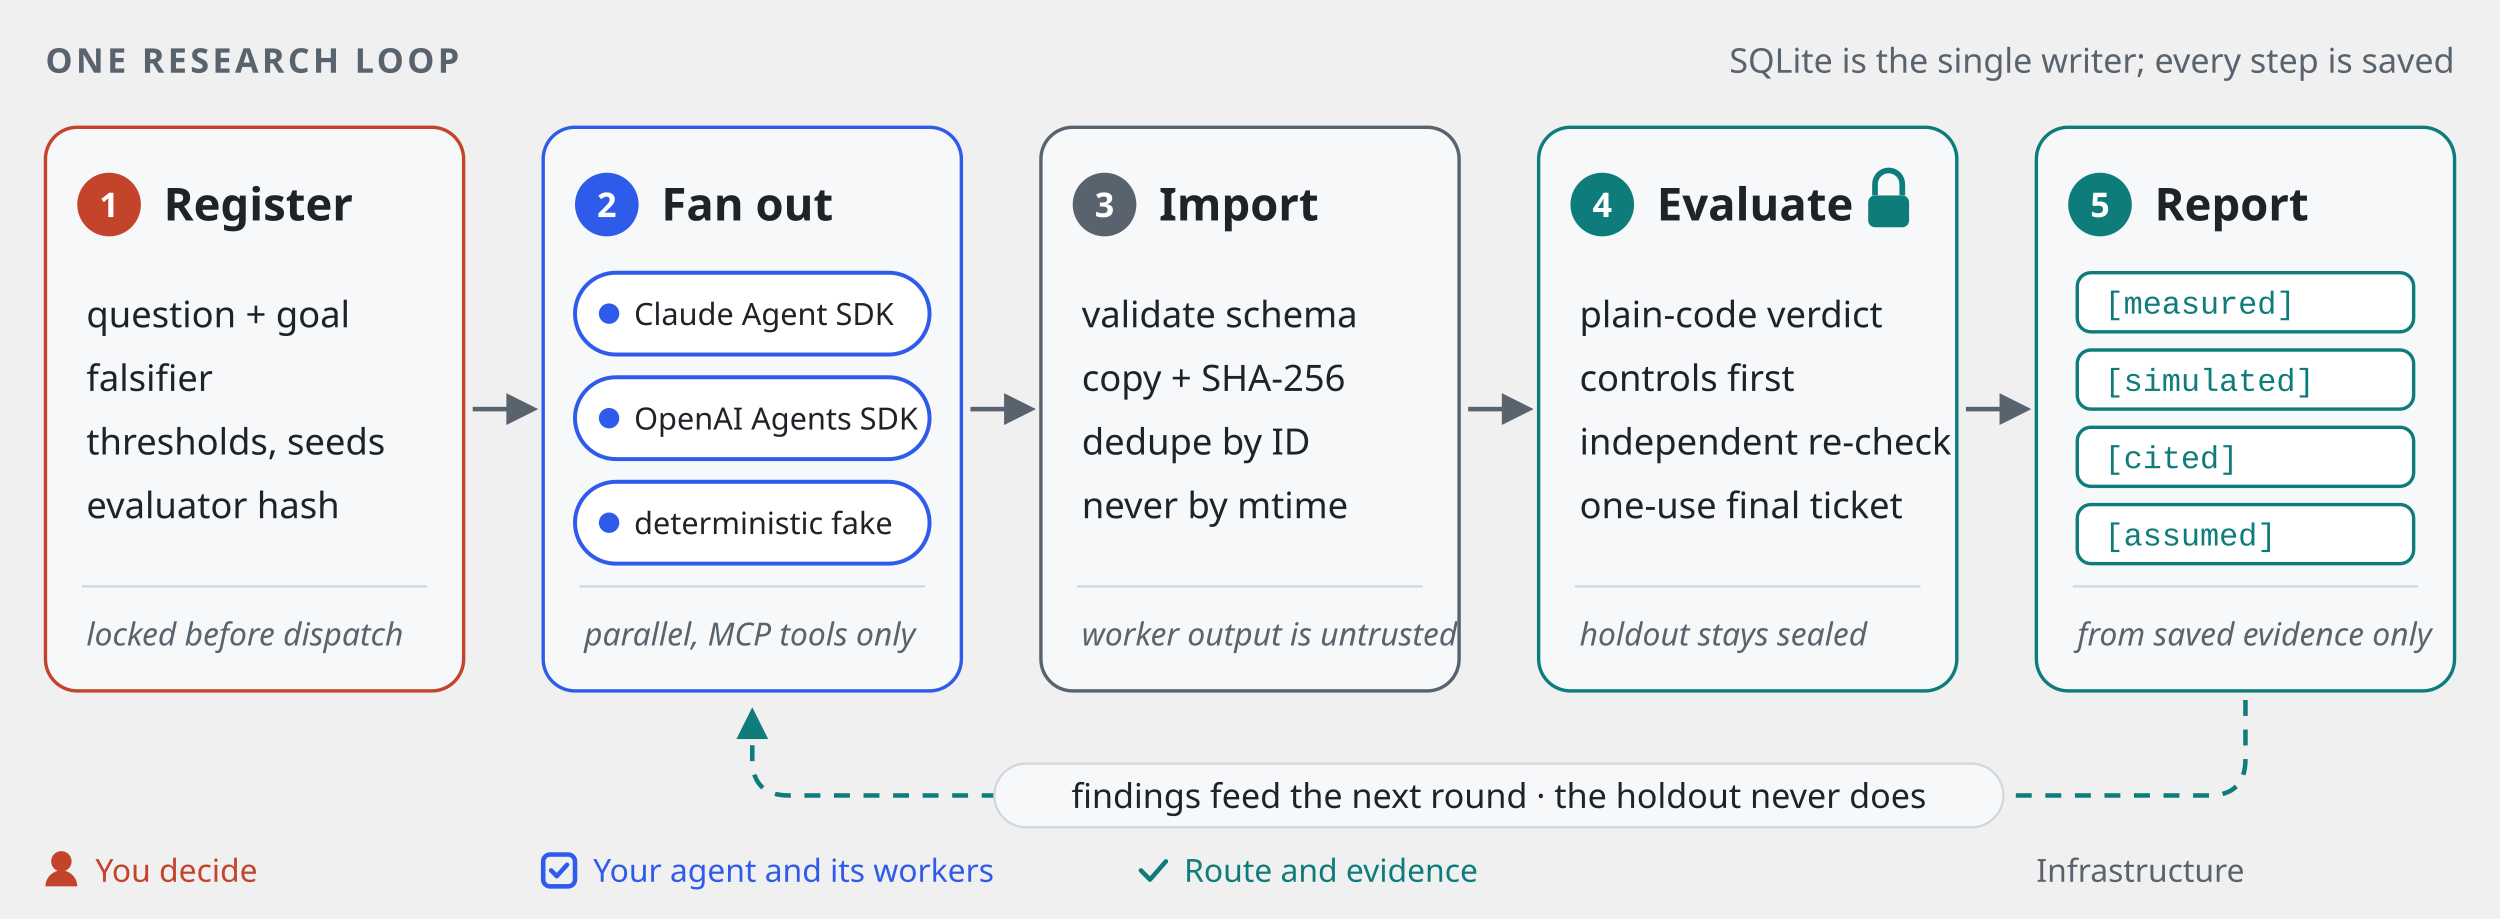
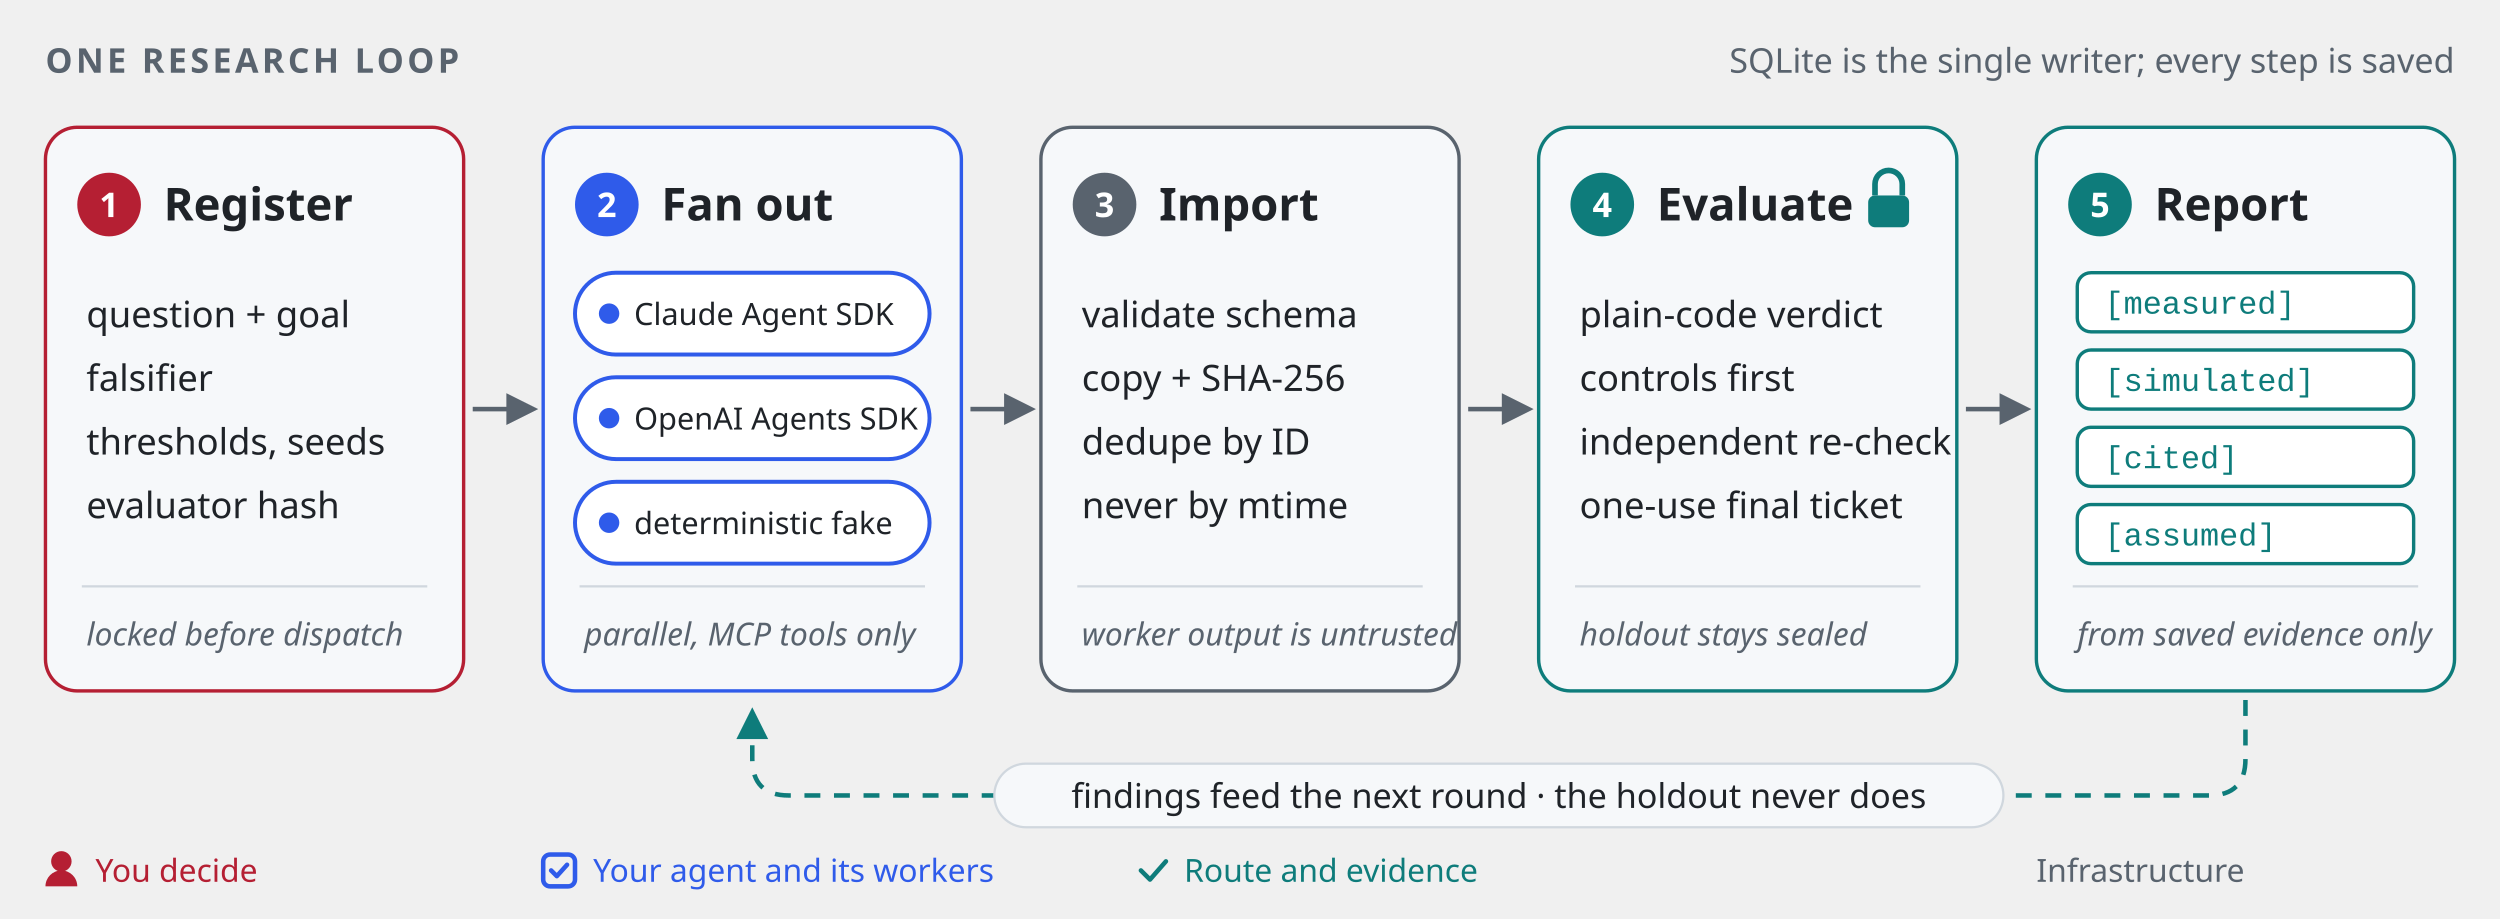
<svg xmlns="http://www.w3.org/2000/svg" viewBox="0 0 1100 404" width="1100" height="404" role="img" aria-labelledby="title desc">
  <defs>
    <marker id="arrow" viewBox="0 0 10 10" refX="8" refY="5" markerWidth="7" markerHeight="7" orient="auto-start-reverse">
      <path d="M0,0 L10,5 L0,10 z" fill="#59636e" />
    </marker>
    <marker id="arrow-accent" viewBox="0 0 10 10" refX="8" refY="5" markerWidth="7" markerHeight="7" orient="auto-start-reverse">
      <path d="M0,0 L10,5 L0,10 z" fill="#0e7c7b" />
    </marker>
  </defs>
-   <rect x="20" y="56" width="184" height="248" rx="14" fill="#f6f8fa" stroke="#c4432b" stroke-width="1.5" />
-   <circle cx="48" cy="90" r="14" fill="#c4432b" />
+   <rect x="20" y="56" width="184" height="248" rx="14" fill="#f6f8fa" stroke="#b51f33" stroke-width="1.5" />
+   <circle cx="48" cy="90" r="14" fill="#b51f33" />
  <text x="48" y="95.5" text-anchor="middle" font-family="-apple-system,BlinkMacSystemFont,'Segoe UI','Noto Sans',Helvetica,Arial,sans-serif" font-size="15" font-weight="700" fill="#ffffff">1</text>
  <text x="72" y="97" font-family="-apple-system,BlinkMacSystemFont,'Segoe UI','Noto Sans',Helvetica,Arial,sans-serif" font-size="20" font-weight="700" fill="#1f2328">Register</text>
  <text x="38" y="144" font-family="-apple-system,BlinkMacSystemFont,'Segoe UI','Noto Sans',Helvetica,Arial,sans-serif" font-size="16" fill="#1f2328">question + goal</text>
  <text x="38" y="172" font-family="-apple-system,BlinkMacSystemFont,'Segoe UI','Noto Sans',Helvetica,Arial,sans-serif" font-size="16" fill="#1f2328">falsifier</text>
  <text x="38" y="200" font-family="-apple-system,BlinkMacSystemFont,'Segoe UI','Noto Sans',Helvetica,Arial,sans-serif" font-size="16" fill="#1f2328">thresholds, seeds</text>
  <text x="38" y="228" font-family="-apple-system,BlinkMacSystemFont,'Segoe UI','Noto Sans',Helvetica,Arial,sans-serif" font-size="16" fill="#1f2328">evaluator hash</text>
  <line x1="36" y1="258" x2="188" y2="258" stroke="#d0d7de" stroke-width="1" />
  <text x="38" y="284" font-family="-apple-system,BlinkMacSystemFont,'Segoe UI','Noto Sans',Helvetica,Arial,sans-serif" font-size="14" font-style="italic" fill="#59636e">locked before dispatch</text>
  <rect x="239" y="56" width="184" height="248" rx="14" fill="#f6f8fa" stroke="#2f5bea" stroke-width="1.5" />
  <circle cx="267" cy="90" r="14" fill="#2f5bea" />
  <text x="267" y="95.5" text-anchor="middle" font-family="-apple-system,BlinkMacSystemFont,'Segoe UI','Noto Sans',Helvetica,Arial,sans-serif" font-size="15" font-weight="700" fill="#ffffff">2</text>
  <text x="291" y="97" font-family="-apple-system,BlinkMacSystemFont,'Segoe UI','Noto Sans',Helvetica,Arial,sans-serif" font-size="20" font-weight="700" fill="#1f2328">Fan out</text>
  <line x1="255" y1="258" x2="407" y2="258" stroke="#d0d7de" stroke-width="1" />
  <text x="257" y="284" font-family="-apple-system,BlinkMacSystemFont,'Segoe UI','Noto Sans',Helvetica,Arial,sans-serif" font-size="14" font-style="italic" fill="#59636e">parallel, MCP tools only</text>
  <rect x="253" y="120" width="156" height="36" rx="18" fill="#ffffff" stroke="#2f5bea" stroke-width="1.75" />
  <circle cx="268" cy="138" r="4.5" fill="#2f5bea" />
  <text x="279" y="143" font-family="-apple-system,BlinkMacSystemFont,'Segoe UI','Noto Sans',Helvetica,Arial,sans-serif" font-size="13.5" fill="#1f2328">Claude Agent SDK</text>
  <rect x="253" y="166" width="156" height="36" rx="18" fill="#ffffff" stroke="#2f5bea" stroke-width="1.75" />
  <circle cx="268" cy="184" r="4.5" fill="#2f5bea" />
  <text x="279" y="189" font-family="-apple-system,BlinkMacSystemFont,'Segoe UI','Noto Sans',Helvetica,Arial,sans-serif" font-size="13.5" fill="#1f2328">OpenAI Agents SDK</text>
  <rect x="253" y="212" width="156" height="36" rx="18" fill="#ffffff" stroke="#2f5bea" stroke-width="1.75" />
  <circle cx="268" cy="230" r="4.5" fill="#2f5bea" />
  <text x="279" y="235" font-family="-apple-system,BlinkMacSystemFont,'Segoe UI','Noto Sans',Helvetica,Arial,sans-serif" font-size="13.5" fill="#1f2328">deterministic fake</text>
  <rect x="458" y="56" width="184" height="248" rx="14" fill="#f6f8fa" stroke="#59636e" stroke-width="1.5" />
  <circle cx="486" cy="90" r="14" fill="#59636e" />
  <text x="486" y="95.5" text-anchor="middle" font-family="-apple-system,BlinkMacSystemFont,'Segoe UI','Noto Sans',Helvetica,Arial,sans-serif" font-size="15" font-weight="700" fill="#ffffff">3</text>
  <text x="510" y="97" font-family="-apple-system,BlinkMacSystemFont,'Segoe UI','Noto Sans',Helvetica,Arial,sans-serif" font-size="20" font-weight="700" fill="#1f2328">Import</text>
  <text x="476" y="144" font-family="-apple-system,BlinkMacSystemFont,'Segoe UI','Noto Sans',Helvetica,Arial,sans-serif" font-size="16" fill="#1f2328">validate schema</text>
  <text x="476" y="172" font-family="-apple-system,BlinkMacSystemFont,'Segoe UI','Noto Sans',Helvetica,Arial,sans-serif" font-size="16" fill="#1f2328">copy + SHA-256</text>
  <text x="476" y="200" font-family="-apple-system,BlinkMacSystemFont,'Segoe UI','Noto Sans',Helvetica,Arial,sans-serif" font-size="16" fill="#1f2328">dedupe by ID</text>
  <text x="476" y="228" font-family="-apple-system,BlinkMacSystemFont,'Segoe UI','Noto Sans',Helvetica,Arial,sans-serif" font-size="16" fill="#1f2328">never by mtime</text>
  <line x1="474" y1="258" x2="626" y2="258" stroke="#d0d7de" stroke-width="1" />
  <text x="476" y="284" font-family="-apple-system,BlinkMacSystemFont,'Segoe UI','Noto Sans',Helvetica,Arial,sans-serif" font-size="14" font-style="italic" fill="#59636e">worker output is untrusted</text>
  <rect x="677" y="56" width="184" height="248" rx="14" fill="#f6f8fa" stroke="#0e7c7b" stroke-width="1.5" />
  <circle cx="705" cy="90" r="14" fill="#0e7c7b" />
  <text x="705" y="95.5" text-anchor="middle" font-family="-apple-system,BlinkMacSystemFont,'Segoe UI','Noto Sans',Helvetica,Arial,sans-serif" font-size="15" font-weight="700" fill="#ffffff">4</text>
  <text x="729" y="97" font-family="-apple-system,BlinkMacSystemFont,'Segoe UI','Noto Sans',Helvetica,Arial,sans-serif" font-size="20" font-weight="700" fill="#1f2328">Evaluate</text>
  <text x="695" y="144" font-family="-apple-system,BlinkMacSystemFont,'Segoe UI','Noto Sans',Helvetica,Arial,sans-serif" font-size="16" fill="#1f2328">plain-code verdict</text>
  <text x="695" y="172" font-family="-apple-system,BlinkMacSystemFont,'Segoe UI','Noto Sans',Helvetica,Arial,sans-serif" font-size="16" fill="#1f2328">controls first</text>
  <text x="695" y="200" font-family="-apple-system,BlinkMacSystemFont,'Segoe UI','Noto Sans',Helvetica,Arial,sans-serif" font-size="16" fill="#1f2328">independent re-check</text>
  <text x="695" y="228" font-family="-apple-system,BlinkMacSystemFont,'Segoe UI','Noto Sans',Helvetica,Arial,sans-serif" font-size="16" fill="#1f2328">one-use final ticket</text>
  <line x1="693" y1="258" x2="845" y2="258" stroke="#d0d7de" stroke-width="1" />
  <text x="695" y="284" font-family="-apple-system,BlinkMacSystemFont,'Segoe UI','Noto Sans',Helvetica,Arial,sans-serif" font-size="14" font-style="italic" fill="#59636e">holdout stays sealed</text>
  <path d="M825,86 v-5 a6,6 0 0 1 12,0 v5" fill="none" stroke="#0e7c7b" stroke-width="2.5" />
  <rect x="822" y="86" width="18" height="14" rx="3" fill="#0e7c7b" />
  <rect x="896" y="56" width="184" height="248" rx="14" fill="#f6f8fa" stroke="#0e7c7b" stroke-width="1.5" />
  <circle cx="924" cy="90" r="14" fill="#0e7c7b" />
  <text x="924" y="95.5" text-anchor="middle" font-family="-apple-system,BlinkMacSystemFont,'Segoe UI','Noto Sans',Helvetica,Arial,sans-serif" font-size="15" font-weight="700" fill="#ffffff">5</text>
  <text x="948" y="97" font-family="-apple-system,BlinkMacSystemFont,'Segoe UI','Noto Sans',Helvetica,Arial,sans-serif" font-size="20" font-weight="700" fill="#1f2328">Report</text>
  <line x1="912" y1="258" x2="1064" y2="258" stroke="#d0d7de" stroke-width="1" />
  <text x="914" y="284" font-family="-apple-system,BlinkMacSystemFont,'Segoe UI','Noto Sans',Helvetica,Arial,sans-serif" font-size="14" font-style="italic" fill="#59636e">from saved evidence only</text>
  <rect x="914" y="120" width="148" height="26" rx="6" fill="#ffffff" stroke="#0e7c7b" stroke-width="1.5" />
  <text x="926" y="138" font-family="ui-monospace,SFMono-Regular,'SF Mono',Menlo,Consolas,'Liberation Mono',monospace" font-size="14" fill="#0e7c7b">[measured]</text>
  <rect x="914" y="154" width="148" height="26" rx="6" fill="#ffffff" stroke="#0e7c7b" stroke-width="1.5" />
  <text x="926" y="172" font-family="ui-monospace,SFMono-Regular,'SF Mono',Menlo,Consolas,'Liberation Mono',monospace" font-size="14" fill="#0e7c7b">[simulated]</text>
  <rect x="914" y="188" width="148" height="26" rx="6" fill="#ffffff" stroke="#0e7c7b" stroke-width="1.5" />
  <text x="926" y="206" font-family="ui-monospace,SFMono-Regular,'SF Mono',Menlo,Consolas,'Liberation Mono',monospace" font-size="14" fill="#0e7c7b">[cited]</text>
  <rect x="914" y="222" width="148" height="26" rx="6" fill="#ffffff" stroke="#0e7c7b" stroke-width="1.5" />
  <text x="926" y="240" font-family="ui-monospace,SFMono-Regular,'SF Mono',Menlo,Consolas,'Liberation Mono',monospace" font-size="14" fill="#0e7c7b">[assumed]</text>
  <line x1="208" y1="180" x2="234" y2="180" stroke="#59636e" stroke-width="2" marker-end="url(#arrow)" />
  <line x1="427" y1="180" x2="453" y2="180" stroke="#59636e" stroke-width="2" marker-end="url(#arrow)" />
  <line x1="646" y1="180" x2="672" y2="180" stroke="#59636e" stroke-width="2" marker-end="url(#arrow)" />
  <line x1="865" y1="180" x2="891" y2="180" stroke="#59636e" stroke-width="2" marker-end="url(#arrow)" />
  <path d="M988,308 V334 Q988,350 972,350 H347 Q331,350 331,334 V314" fill="none" stroke="#0e7c7b" stroke-width="2" stroke-dasharray="7 6" marker-end="url(#arrow-accent)" />
  <rect x="437.5" y="336" width="444" height="28" rx="14" fill="#f6f8fa" stroke="#d0d7de" stroke-width="1" />
  <text x="659.5" y="355.5" text-anchor="middle" font-family="-apple-system,BlinkMacSystemFont,'Segoe UI','Noto Sans',Helvetica,Arial,sans-serif" font-size="15" fill="#1f2328">findings feed the next round · the holdout never does</text>
  <text x="20" y="32" font-family="-apple-system,BlinkMacSystemFont,'Segoe UI','Noto Sans',Helvetica,Arial,sans-serif" font-size="15" font-weight="600" letter-spacing="1.5" fill="#59636e">ONE RESEARCH LOOP</text>
  <text x="1080" y="32" text-anchor="end" font-family="-apple-system,BlinkMacSystemFont,'Segoe UI','Noto Sans',Helvetica,Arial,sans-serif" font-size="15" fill="#59636e">SQLite is the single writer; every step is saved</text>
-   <circle cx="27" cy="379" r="4.5" fill="#c4432b" />
-   <path d="M20,390 a7,7 0 0 1 14,0 z" fill="#c4432b" />
-   <text x="42" y="388" font-family="-apple-system,BlinkMacSystemFont,'Segoe UI','Noto Sans',Helvetica,Arial,sans-serif" font-size="14" fill="#c4432b">You decide</text>
+   <circle cx="27" cy="379" r="4.5" fill="#b51f33" />
+   <path d="M20,390 a7,7 0 0 1 14,0 z" fill="#b51f33" />
+   <text x="42" y="388" font-family="-apple-system,BlinkMacSystemFont,'Segoe UI','Noto Sans',Helvetica,Arial,sans-serif" font-size="14" fill="#b51f33">You decide</text>
  <rect x="239" y="376" width="14" height="14" rx="3" fill="none" stroke="#2f5bea" stroke-width="2" />
  <path d="M242.5,383 l2.5,2.5 l4.5,-5" fill="none" stroke="#2f5bea" stroke-width="2" stroke-linecap="round" stroke-linejoin="round" />
  <text x="261" y="388" font-family="-apple-system,BlinkMacSystemFont,'Segoe UI','Noto Sans',Helvetica,Arial,sans-serif" font-size="14" fill="#2f5bea">Your agent and its workers</text>
  <path d="M502,383 l4,4 l7,-8" fill="none" stroke="#0e7c7b" stroke-width="2" stroke-linecap="round" stroke-linejoin="round" />
  <text x="521" y="388" font-family="-apple-system,BlinkMacSystemFont,'Segoe UI','Noto Sans',Helvetica,Arial,sans-serif" font-size="14" fill="#0e7c7b">Route and evidence</text>
  <text x="896" y="388" font-family="-apple-system,BlinkMacSystemFont,'Segoe UI','Noto Sans',Helvetica,Arial,sans-serif" font-size="14" fill="#59636e">Infrastructure</text>
</svg>
